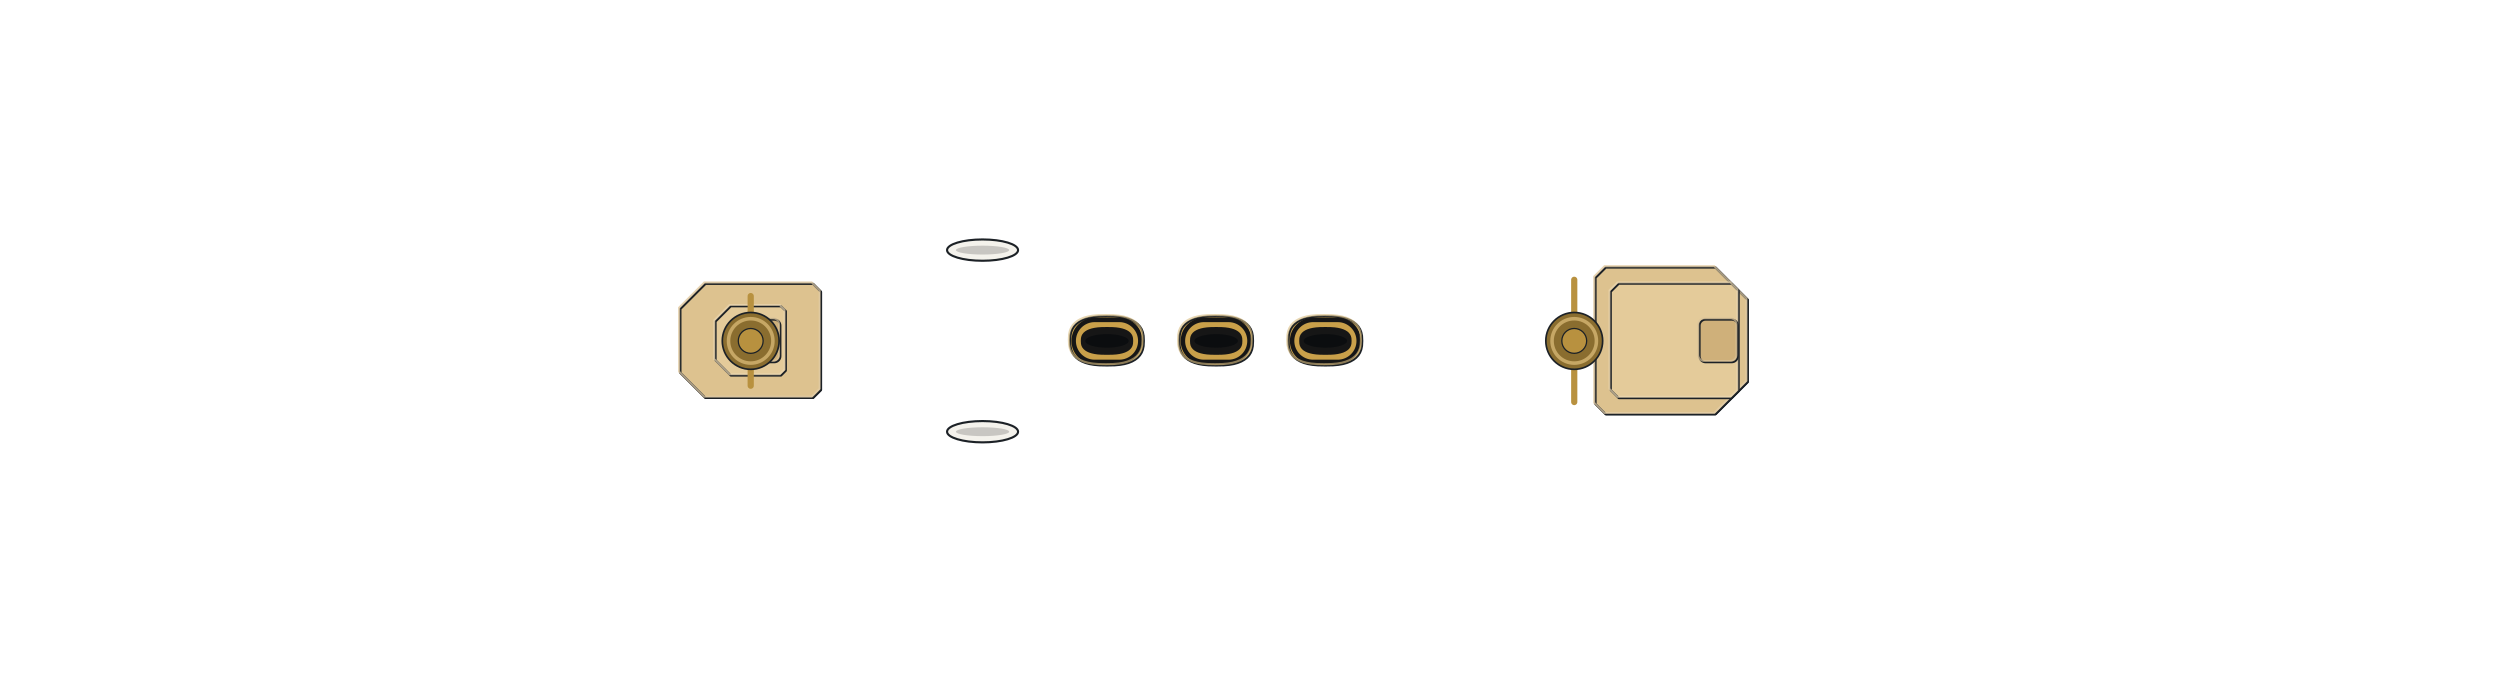
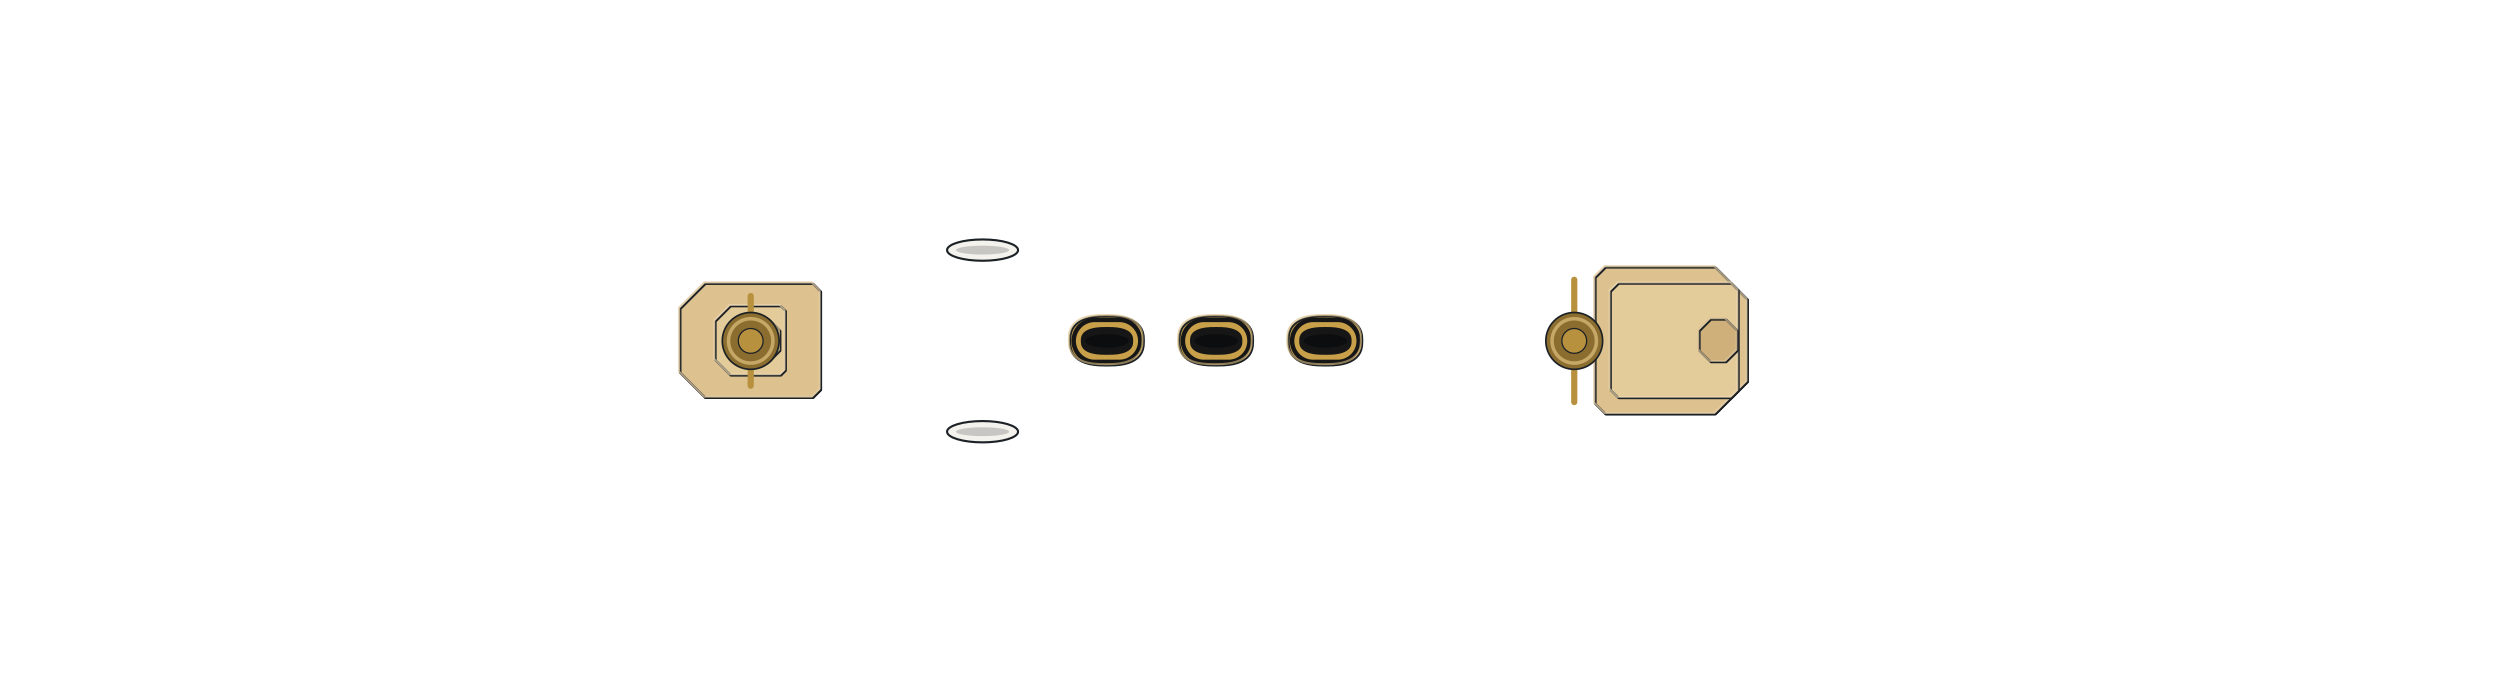
<svg xmlns="http://www.w3.org/2000/svg" width="1408" height="384" viewBox="-70.4 -19.2 140.8 38.4" shape-rendering="geometricPrecision">
  <defs>
    <clipPath id="hullclip">
      <path d="M-65.75,-5.799 L-65.745,-5.89 L-65.731,-5.981 L-65.707,-6.071 L-65.673,-6.162 L-65.63,-6.253 L-65.577,-6.343 L-65.515,-6.434 L-65.443,-6.524 L-65.362,-6.614 L-65.271,-6.703 L-65.17,-6.793 L-65.06,-6.882 L-64.941,-6.971 L-64.811,-7.06 L-64.673,-7.148 L-64.525,-7.236 L-64.368,-7.323 L-64.201,-7.41 L-64.025,-7.497 L-63.839,-7.583 L-63.645,-7.669 L-63.441,-7.754 L-63.227,-7.838 L-63.005,-7.922 L-62.773,-8.006 L-62.532,-8.088 L-62.282,-8.171 L-62.023,-8.252 L-61.755,-8.333 L-61.477,-8.413 L-61.191,-8.492 L-60.896,-8.571 L-60.592,-8.649 L-60.279,-8.726 L-59.957,-8.802 L-59.627,-8.878 L-59.288,-8.953 L-58.94,-9.026 L-58.584,-9.099 L-58.219,-9.171 L-57.845,-9.242 L-57.463,-9.312 L-57.073,-9.382 L-56.675,-9.45 L-56.268,-9.517 L-55.853,-9.583 L-55.429,-9.649 L-54.998,-9.713 L-54.559,-9.776 L-54.111,-9.838 L-53.656,-9.899 L-53.193,-9.959 L-52.722,-10.018 L-52.243,-10.075 L-51.757,-10.132 L-51.264,-10.187 L-50.762,-10.242 L-50.254,-10.295 L-49.738,-10.347 L-49.215,-10.398 L-48.684,-10.447 L-48.147,-10.496 L-47.602,-10.543 L-47.051,-10.589 L-46.492,-10.634 L-45.927,-10.677 L-45.355,-10.719 L-44.777,-10.761 L-44.192,-10.8 L-43.6,-10.839 L-43.002,-10.876 L-42.398,-10.913 L-41.788,-10.948 L-41.172,-10.981 L-40.549,-11.014 L-39.921,-11.045 L-39.287,-11.075 L-38.647,-11.104 L-38.001,-11.132 L-37.35,-11.158 L-36.694,-11.183 L-36.032,-11.207 L-35.365,-11.23 L-34.692,-11.252 L-34.015,-11.272 L-33.333,-11.292 L-32.645,-11.31 L-31.953,-11.327 L-31.257,-11.343 L-30.556,-11.358 L-29.85,-11.372 L-29.14,-11.385 L-28.426,-11.397 L-27.707,-11.407 L-26.985,-11.417 L-26.258,-11.426 L-25.528,-11.434 L-24.794,-11.442 L-24.056,-11.448 L-23.315,-11.453 L-22.571,-11.458 L-21.823,-11.462 L-21.072,-11.466 L-20.318,-11.468 L-19.561,-11.471 L-18.801,-11.472 L-18.038,-11.474 L-17.273,-11.474 L-16.505,-11.475 L-15.735,-11.475 L-14.963,-11.475 L-14.188,-11.475 L-13.411,-11.475 L-12.632,-11.475 L-11.852,-11.475 L-11.069,-11.475 L-10.286,-11.475 L-9.5,-11.475 L-8.713,-11.475 L-7.925,-11.475 L-7.136,-11.475 L-6.346,-11.475 L-5.555,-11.475 L-4.763,-11.475 L-3.97,-11.475 L-3.177,-11.475 L-2.383,-11.475 L-1.589,-11.475 L-0.794,-11.475 L-0,-11.475 L0.794,-11.475 L1.589,-11.475 L2.383,-11.475 L3.177,-11.475 L3.97,-11.475 L4.763,-11.475 L5.555,-11.475 L6.346,-11.475 L7.136,-11.475 L7.925,-11.475 L8.713,-11.475 L9.5,-11.475 L10.286,-11.475 L11.069,-11.475 L11.852,-11.475 L12.632,-11.475 L13.411,-11.475 L14.188,-11.475 L14.963,-11.474 L15.735,-11.473 L16.505,-11.471 L17.273,-11.468 L18.038,-11.465 L18.801,-11.46 L19.561,-11.453 L20.318,-11.445 L21.072,-11.435 L21.823,-11.424 L22.571,-11.41 L23.315,-11.394 L24.056,-11.375 L24.794,-11.354 L25.528,-11.33 L26.258,-11.304 L26.985,-11.274 L27.707,-11.242 L28.426,-11.206 L29.14,-11.166 L29.85,-11.124 L30.556,-11.077 L31.257,-11.028 L31.953,-10.974 L32.645,-10.916 L33.333,-10.855 L34.015,-10.79 L34.692,-10.721 L35.365,-10.647 L36.032,-10.57 L36.694,-10.489 L37.35,-10.403 L38.001,-10.313 L38.647,-10.219 L39.287,-10.121 L39.921,-10.019 L40.549,-9.913 L41.172,-9.803 L41.788,-9.688 L42.398,-9.57 L43.002,-9.448 L43.6,-9.322 L44.192,-9.192 L44.777,-9.058 L45.355,-8.921 L45.927,-8.78 L46.492,-8.636 L47.051,-8.488 L47.602,-8.338 L48.147,-8.184 L48.684,-8.027 L49.215,-7.867 L49.738,-7.705 L50.254,-7.54 L50.762,-7.373 L51.264,-7.203 L51.757,-7.032 L52.243,-6.858 L52.722,-6.683 L53.193,-6.506 L53.656,-6.328 L54.111,-6.149 L54.559,-5.969 L54.998,-5.788 L55.429,-5.606 L55.853,-5.424 L56.268,-5.242 L56.675,-5.06 L57.073,-4.878 L57.463,-4.697 L57.845,-4.516 L58.219,-4.336 L58.584,-4.157 L58.94,-3.98 L59.288,-3.804 L59.627,-3.629 L59.957,-3.457 L60.279,-3.287 L60.592,-3.119 L60.896,-2.953 L61.191,-2.79 L61.477,-2.63 L61.755,-2.474 L62.023,-2.32 L62.282,-2.17 L62.532,-2.024 L62.773,-1.882 L63.005,-1.743 L63.227,-1.609 L63.441,-1.479 L63.645,-1.354 L63.839,-1.234 L64.025,-1.118 L64.201,-1.008 L64.368,-0.902 L64.525,-0.802 L64.673,-0.707 L64.811,-0.618 L64.941,-0.534 L65.06,-0.457 L65.17,-0.385 L65.271,-0.319 L65.362,-0.259 L65.443,-0.205 L65.515,-0.157 L65.577,-0.115 L65.63,-0.08 L65.673,-0.051 L65.707,-0.029 L65.731,-0.013 L65.731,0.013 L65.707,0.029 L65.673,0.051 L65.63,0.08 L65.577,0.115 L65.515,0.157 L65.443,0.205 L65.362,0.259 L65.271,0.319 L65.17,0.385 L65.06,0.457 L64.941,0.534 L64.811,0.618 L64.673,0.707 L64.525,0.802 L64.368,0.902 L64.201,1.008 L64.025,1.118 L63.839,1.234 L63.645,1.354 L63.441,1.479 L63.227,1.609 L63.005,1.743 L62.773,1.882 L62.532,2.024 L62.282,2.17 L62.023,2.32 L61.755,2.474 L61.477,2.63 L61.191,2.79 L60.896,2.953 L60.592,3.119 L60.279,3.287 L59.957,3.457 L59.627,3.629 L59.288,3.804 L58.94,3.98 L58.584,4.157 L58.219,4.336 L57.845,4.516 L57.463,4.697 L57.073,4.878 L56.675,5.06 L56.268,5.242 L55.853,5.424 L55.429,5.606 L54.998,5.788 L54.559,5.969 L54.111,6.149 L53.656,6.328 L53.193,6.506 L52.722,6.683 L52.243,6.858 L51.757,7.032 L51.264,7.203 L50.762,7.373 L50.254,7.54 L49.738,7.705 L49.215,7.867 L48.684,8.027 L48.147,8.184 L47.602,8.338 L47.051,8.488 L46.492,8.636 L45.927,8.78 L45.355,8.921 L44.777,9.058 L44.192,9.192 L43.6,9.322 L43.002,9.448 L42.398,9.57 L41.788,9.688 L41.172,9.803 L40.549,9.913 L39.921,10.019 L39.287,10.121 L38.647,10.219 L38.001,10.313 L37.35,10.403 L36.694,10.489 L36.032,10.57 L35.365,10.647 L34.692,10.721 L34.015,10.79 L33.333,10.855 L32.645,10.916 L31.953,10.974 L31.257,11.028 L30.556,11.077 L29.85,11.124 L29.14,11.166 L28.426,11.206 L27.707,11.242 L26.985,11.274 L26.258,11.304 L25.528,11.33 L24.794,11.354 L24.056,11.375 L23.315,11.394 L22.571,11.41 L21.823,11.424 L21.072,11.435 L20.318,11.445 L19.561,11.453 L18.801,11.46 L18.038,11.465 L17.273,11.468 L16.505,11.471 L15.735,11.473 L14.963,11.474 L14.188,11.475 L13.411,11.475 L12.632,11.475 L11.852,11.475 L11.069,11.475 L10.286,11.475 L9.5,11.475 L8.713,11.475 L7.925,11.475 L7.136,11.475 L6.346,11.475 L5.555,11.475 L4.763,11.475 L3.97,11.475 L3.177,11.475 L2.383,11.475 L1.589,11.475 L0.794,11.475 L-0,11.475 L-0.794,11.475 L-1.589,11.475 L-2.383,11.475 L-3.177,11.475 L-3.97,11.475 L-4.763,11.475 L-5.555,11.475 L-6.346,11.475 L-7.136,11.475 L-7.925,11.475 L-8.713,11.475 L-9.5,11.475 L-10.286,11.475 L-11.069,11.475 L-11.852,11.475 L-12.632,11.475 L-13.411,11.475 L-14.188,11.475 L-14.963,11.475 L-15.735,11.475 L-16.505,11.475 L-17.273,11.474 L-18.038,11.474 L-18.801,11.472 L-19.561,11.471 L-20.318,11.468 L-21.072,11.466 L-21.823,11.462 L-22.571,11.458 L-23.315,11.453 L-24.056,11.448 L-24.794,11.442 L-25.528,11.434 L-26.258,11.426 L-26.985,11.417 L-27.707,11.407 L-28.426,11.397 L-29.14,11.385 L-29.85,11.372 L-30.556,11.358 L-31.257,11.343 L-31.953,11.327 L-32.645,11.31 L-33.333,11.292 L-34.015,11.272 L-34.692,11.252 L-35.365,11.23 L-36.032,11.207 L-36.694,11.183 L-37.35,11.158 L-38.001,11.132 L-38.647,11.104 L-39.287,11.075 L-39.921,11.045 L-40.549,11.014 L-41.172,10.981 L-41.788,10.948 L-42.398,10.913 L-43.002,10.876 L-43.6,10.839 L-44.192,10.8 L-44.777,10.761 L-45.355,10.719 L-45.927,10.677 L-46.492,10.634 L-47.051,10.589 L-47.602,10.543 L-48.147,10.496 L-48.684,10.447 L-49.215,10.398 L-49.738,10.347 L-50.254,10.295 L-50.762,10.242 L-51.264,10.187 L-51.757,10.132 L-52.243,10.075 L-52.722,10.018 L-53.193,9.959 L-53.656,9.899 L-54.111,9.838 L-54.559,9.776 L-54.998,9.713 L-55.429,9.649 L-55.853,9.583 L-56.268,9.517 L-56.675,9.45 L-57.073,9.382 L-57.463,9.312 L-57.845,9.242 L-58.219,9.171 L-58.584,9.099 L-58.94,9.026 L-59.288,8.953 L-59.627,8.878 L-59.957,8.802 L-60.279,8.726 L-60.592,8.649 L-60.896,8.571 L-61.191,8.492 L-61.477,8.413 L-61.755,8.333 L-62.023,8.252 L-62.282,8.171 L-62.532,8.088 L-62.773,8.006 L-63.005,7.922 L-63.227,7.838 L-63.441,7.754 L-63.645,7.669 L-63.839,7.583 L-64.025,7.497 L-64.201,7.41 L-64.368,7.323 L-64.525,7.236 L-64.673,7.148 L-64.811,7.06 L-64.941,6.971 L-65.06,6.882 L-65.17,6.793 L-65.271,6.703 L-65.362,6.614 L-65.443,6.524 L-65.515,6.434 L-65.577,6.343 L-65.63,6.253 L-65.673,6.162 L-65.707,6.071 L-65.731,5.981 L-65.745,5.89 L-65.75,5.799 Z" />
    </clipPath>
    <clipPath id="deckclip">
      <path d="M-65.75,-5.249 L-65.745,-5.34 L-65.731,-5.431 L-65.707,-5.521 L-65.673,-5.612 L-65.63,-5.703 L-65.577,-5.793 L-65.515,-5.884 L-65.443,-5.974 L-65.362,-6.064 L-65.271,-6.153 L-65.17,-6.243 L-65.06,-6.332 L-64.941,-6.421 L-64.811,-6.51 L-64.673,-6.598 L-64.525,-6.686 L-64.368,-6.773 L-64.201,-6.86 L-64.025,-6.947 L-63.839,-7.033 L-63.645,-7.119 L-63.441,-7.204 L-63.227,-7.288 L-63.005,-7.372 L-62.773,-7.456 L-62.532,-7.538 L-62.282,-7.621 L-62.023,-7.702 L-61.755,-7.783 L-61.477,-7.863 L-61.191,-7.942 L-60.896,-8.021 L-60.592,-8.099 L-60.279,-8.176 L-59.957,-8.252 L-59.627,-8.328 L-59.288,-8.403 L-58.94,-8.476 L-58.584,-8.549 L-58.219,-8.621 L-57.845,-8.692 L-57.463,-8.762 L-57.073,-8.832 L-56.675,-8.9 L-56.268,-8.967 L-55.853,-9.033 L-55.429,-9.099 L-54.998,-9.163 L-54.559,-9.226 L-54.111,-9.288 L-53.656,-9.349 L-53.193,-9.409 L-52.722,-9.468 L-52.243,-9.525 L-51.757,-9.582 L-51.264,-9.637 L-50.762,-9.692 L-50.254,-9.745 L-49.738,-9.797 L-49.215,-9.848 L-48.684,-9.897 L-48.147,-9.946 L-47.602,-9.993 L-47.051,-10.039 L-46.492,-10.084 L-45.927,-10.127 L-45.355,-10.169 L-44.777,-10.211 L-44.192,-10.25 L-43.6,-10.289 L-43.002,-10.326 L-42.398,-10.363 L-41.788,-10.398 L-41.172,-10.431 L-40.549,-10.464 L-39.921,-10.495 L-39.287,-10.525 L-38.647,-10.554 L-38.001,-10.582 L-37.35,-10.608 L-36.694,-10.633 L-36.032,-10.657 L-35.365,-10.68 L-34.692,-10.702 L-34.015,-10.722 L-33.333,-10.742 L-32.645,-10.76 L-31.953,-10.777 L-31.257,-10.793 L-30.556,-10.808 L-29.85,-10.822 L-29.14,-10.835 L-28.426,-10.847 L-27.707,-10.857 L-26.985,-10.867 L-26.258,-10.876 L-25.528,-10.884 L-24.794,-10.892 L-24.056,-10.898 L-23.315,-10.903 L-22.571,-10.908 L-21.823,-10.912 L-21.072,-10.916 L-20.318,-10.918 L-19.561,-10.921 L-18.801,-10.922 L-18.038,-10.924 L-17.273,-10.924 L-16.505,-10.925 L-15.735,-10.925 L-14.963,-10.925 L-14.188,-10.925 L-13.411,-10.925 L-12.632,-10.925 L-11.852,-10.925 L-11.069,-10.925 L-10.286,-10.925 L-9.5,-10.925 L-8.713,-10.925 L-7.925,-10.925 L-7.136,-10.925 L-6.346,-10.925 L-5.555,-10.925 L-4.763,-10.925 L-3.97,-10.925 L-3.177,-10.925 L-2.383,-10.925 L-1.589,-10.925 L-0.794,-10.925 L-0,-10.925 L0.794,-10.925 L1.589,-10.925 L2.383,-10.925 L3.177,-10.925 L3.97,-10.925 L4.763,-10.925 L5.555,-10.925 L6.346,-10.925 L7.136,-10.925 L7.925,-10.925 L8.713,-10.925 L9.5,-10.925 L10.286,-10.925 L11.069,-10.925 L11.852,-10.925 L12.632,-10.925 L13.411,-10.925 L14.188,-10.925 L14.963,-10.924 L15.735,-10.923 L16.505,-10.921 L17.273,-10.918 L18.038,-10.915 L18.801,-10.91 L19.561,-10.903 L20.318,-10.895 L21.072,-10.885 L21.823,-10.874 L22.571,-10.86 L23.315,-10.844 L24.056,-10.825 L24.794,-10.804 L25.528,-10.78 L26.258,-10.754 L26.985,-10.724 L27.707,-10.692 L28.426,-10.656 L29.14,-10.616 L29.85,-10.574 L30.556,-10.527 L31.257,-10.478 L31.953,-10.424 L32.645,-10.366 L33.333,-10.305 L34.015,-10.24 L34.692,-10.171 L35.365,-10.097 L36.032,-10.02 L36.694,-9.939 L37.35,-9.853 L38.001,-9.763 L38.647,-9.669 L39.287,-9.571 L39.921,-9.469 L40.549,-9.363 L41.172,-9.253 L41.788,-9.138 L42.398,-9.02 L43.002,-8.898 L43.6,-8.772 L44.192,-8.642 L44.777,-8.508 L45.355,-8.371 L45.927,-8.23 L46.492,-8.086 L47.051,-7.938 L47.602,-7.788 L48.147,-7.634 L48.684,-7.477 L49.215,-7.317 L49.738,-7.155 L50.254,-6.99 L50.762,-6.823 L51.264,-6.653 L51.757,-6.482 L52.243,-6.308 L52.722,-6.133 L53.193,-5.956 L53.656,-5.778 L54.111,-5.599 L54.559,-5.419 L54.998,-5.238 L55.429,-5.056 L55.853,-4.874 L56.268,-4.692 L56.675,-4.51 L57.073,-4.328 L57.463,-4.147 L57.845,-3.966 L58.219,-3.786 L58.584,-3.607 L58.94,-3.43 L59.288,-3.254 L59.627,-3.079 L59.957,-2.907 L60.279,-2.737 L60.592,-2.569 L60.896,-2.403 L61.191,-2.24 L61.477,-2.08 L61.755,-1.924 L62.023,-1.77 L62.282,-1.62 L62.532,-1.474 L62.773,-1.332 L63.005,-1.193 L63.227,-1.059 L63.441,-0.929 L63.645,-0.804 L63.839,-0.684 L64.025,-0.568 L64.201,-0.458 L64.368,-0.352 L64.525,-0.252 L64.673,-0.157 L64.811,-0.068 L64.811,0.068 L64.673,0.157 L64.525,0.252 L64.368,0.352 L64.201,0.458 L64.025,0.568 L63.839,0.684 L63.645,0.804 L63.441,0.929 L63.227,1.059 L63.005,1.193 L62.773,1.332 L62.532,1.474 L62.282,1.62 L62.023,1.77 L61.755,1.924 L61.477,2.08 L61.191,2.24 L60.896,2.403 L60.592,2.569 L60.279,2.737 L59.957,2.907 L59.627,3.079 L59.288,3.254 L58.94,3.43 L58.584,3.607 L58.219,3.786 L57.845,3.966 L57.463,4.147 L57.073,4.328 L56.675,4.51 L56.268,4.692 L55.853,4.874 L55.429,5.056 L54.998,5.238 L54.559,5.419 L54.111,5.599 L53.656,5.778 L53.193,5.956 L52.722,6.133 L52.243,6.308 L51.757,6.482 L51.264,6.653 L50.762,6.823 L50.254,6.99 L49.738,7.155 L49.215,7.317 L48.684,7.477 L48.147,7.634 L47.602,7.788 L47.051,7.938 L46.492,8.086 L45.927,8.23 L45.355,8.371 L44.777,8.508 L44.192,8.642 L43.6,8.772 L43.002,8.898 L42.398,9.02 L41.788,9.138 L41.172,9.253 L40.549,9.363 L39.921,9.469 L39.287,9.571 L38.647,9.669 L38.001,9.763 L37.35,9.853 L36.694,9.939 L36.032,10.02 L35.365,10.097 L34.692,10.171 L34.015,10.24 L33.333,10.305 L32.645,10.366 L31.953,10.424 L31.257,10.478 L30.556,10.527 L29.85,10.574 L29.14,10.616 L28.426,10.656 L27.707,10.692 L26.985,10.724 L26.258,10.754 L25.528,10.78 L24.794,10.804 L24.056,10.825 L23.315,10.844 L22.571,10.86 L21.823,10.874 L21.072,10.885 L20.318,10.895 L19.561,10.903 L18.801,10.91 L18.038,10.915 L17.273,10.918 L16.505,10.921 L15.735,10.923 L14.963,10.924 L14.188,10.925 L13.411,10.925 L12.632,10.925 L11.852,10.925 L11.069,10.925 L10.286,10.925 L9.5,10.925 L8.713,10.925 L7.925,10.925 L7.136,10.925 L6.346,10.925 L5.555,10.925 L4.763,10.925 L3.97,10.925 L3.177,10.925 L2.383,10.925 L1.589,10.925 L0.794,10.925 L-0,10.925 L-0.794,10.925 L-1.589,10.925 L-2.383,10.925 L-3.177,10.925 L-3.97,10.925 L-4.763,10.925 L-5.555,10.925 L-6.346,10.925 L-7.136,10.925 L-7.925,10.925 L-8.713,10.925 L-9.5,10.925 L-10.286,10.925 L-11.069,10.925 L-11.852,10.925 L-12.632,10.925 L-13.411,10.925 L-14.188,10.925 L-14.963,10.925 L-15.735,10.925 L-16.505,10.925 L-17.273,10.924 L-18.038,10.924 L-18.801,10.922 L-19.561,10.921 L-20.318,10.918 L-21.072,10.916 L-21.823,10.912 L-22.571,10.908 L-23.315,10.903 L-24.056,10.898 L-24.794,10.892 L-25.528,10.884 L-26.258,10.876 L-26.985,10.867 L-27.707,10.857 L-28.426,10.847 L-29.14,10.835 L-29.85,10.822 L-30.556,10.808 L-31.257,10.793 L-31.953,10.777 L-32.645,10.76 L-33.333,10.742 L-34.015,10.722 L-34.692,10.702 L-35.365,10.68 L-36.032,10.657 L-36.694,10.633 L-37.35,10.608 L-38.001,10.582 L-38.647,10.554 L-39.287,10.525 L-39.921,10.495 L-40.549,10.464 L-41.172,10.431 L-41.788,10.398 L-42.398,10.363 L-43.002,10.326 L-43.6,10.289 L-44.192,10.25 L-44.777,10.211 L-45.355,10.169 L-45.927,10.127 L-46.492,10.084 L-47.051,10.039 L-47.602,9.993 L-48.147,9.946 L-48.684,9.897 L-49.215,9.848 L-49.738,9.797 L-50.254,9.745 L-50.762,9.692 L-51.264,9.637 L-51.757,9.582 L-52.243,9.525 L-52.722,9.468 L-53.193,9.409 L-53.656,9.349 L-54.111,9.288 L-54.559,9.226 L-54.998,9.163 L-55.429,9.099 L-55.853,9.033 L-56.268,8.967 L-56.675,8.9 L-57.073,8.832 L-57.463,8.762 L-57.845,8.692 L-58.219,8.621 L-58.584,8.549 L-58.94,8.476 L-59.288,8.403 L-59.627,8.328 L-59.957,8.252 L-60.279,8.176 L-60.592,8.099 L-60.896,8.021 L-61.191,7.942 L-61.477,7.863 L-61.755,7.783 L-62.023,7.702 L-62.282,7.621 L-62.532,7.538 L-62.773,7.456 L-63.005,7.372 L-63.227,7.288 L-63.441,7.204 L-63.645,7.119 L-63.839,7.033 L-64.025,6.947 L-64.201,6.86 L-64.368,6.773 L-64.525,6.686 L-64.673,6.598 L-64.811,6.51 L-64.941,6.421 L-65.06,6.332 L-65.17,6.243 L-65.271,6.153 L-65.362,6.064 L-65.443,5.974 L-65.515,5.884 L-65.577,5.793 L-65.63,5.703 L-65.673,5.612 L-65.707,5.521 L-65.731,5.431 L-65.745,5.34 L-65.75,5.249 Z" />
    </clipPath>
  </defs>
  <path d="M28.036,2.313 L26.218,4.131 L20.039,4.131 L19.461,3.553 L19.461,-3.553 L20.039,-4.131 L26.218,-4.131 L28.036,-2.313 Z" fill="#d6b984" stroke="#1c2126" stroke-width="0.12" stroke-linejoin="round" />
  <path d="M28.036,2.313 L26.218,4.131 L20.039,4.131 L19.461,3.553 L19.461,-3.553 L20.039,-4.131 L26.218,-4.131 L28.036,-2.313 Z" fill="none" stroke="#e0caa3" stroke-width="0.108" transform="translate(-0.072,-0.072)" stroke-opacity="0.7" />
  <path d="M28.036,2.313 L26.218,4.131 L20.039,4.131 L19.461,3.553 L19.461,-3.553 L20.039,-4.131 L26.218,-4.131 L28.036,-2.313 Z" fill="#ddc28f" stroke="#1c2126" stroke-width="0.12" stroke-linejoin="round" />
  <path d="M28.036,2.313 L26.218,4.131 L20.039,4.131 L19.461,3.553 L19.461,-3.553 L20.039,-4.131 L26.218,-4.131 L28.036,-2.313 Z" fill="none" stroke="#e6d1ab" stroke-width="0.108" transform="translate(-0.072,-0.072)" stroke-opacity="0.7" />
  <path d="M27.127,3.222 L20.77,3.222 L20.319,2.771 L20.319,-2.771 L20.77,-3.222 L27.127,-3.222 L27.522,-2.827 L27.522,2.827 Z" fill="#e4cb9a" stroke="#1c2126" stroke-width="0.12" stroke-linejoin="round" />
  <path d="M27.127,3.222 L20.77,3.222 L20.319,2.771 L20.319,-2.771 L20.77,-3.222 L27.127,-3.222 L27.522,-2.827 L27.522,2.827 Z" fill="none" stroke="#ebd8b3" stroke-width="0.108" transform="translate(-0.072,-0.072)" stroke-opacity="0.7" />
  <path d="M-24.161,2.763 L-24.611,3.213 L-30.665,3.213 L-32.079,1.799 L-32.079,-1.799 L-30.665,-3.213 L-24.611,-3.213 L-24.161,-2.763 Z" fill="#d6b984" stroke="#1c2126" stroke-width="0.12" stroke-linejoin="round" />
  <path d="M-24.161,2.763 L-24.611,3.213 L-30.665,3.213 L-32.079,1.799 L-32.079,-1.799 L-30.665,-3.213 L-24.611,-3.213 L-24.161,-2.763 Z" fill="none" stroke="#e0caa3" stroke-width="0.108" transform="translate(-0.072,-0.072)" stroke-opacity="0.7" />
  <path d="M-24.611,3.213 L-30.665,3.213 L-32.079,1.799 L-32.079,-1.799 L-30.665,-3.213 L-24.611,-3.213 L-24.161,-2.763 L-24.161,2.763 Z" fill="#ddc28f" stroke="#1c2126" stroke-width="0.12" stroke-linejoin="round" />
  <path d="M-24.611,3.213 L-30.665,3.213 L-32.079,1.799 L-32.079,-1.799 L-30.665,-3.213 L-24.611,-3.213 L-24.161,-2.763 L-24.161,2.763 Z" fill="none" stroke="#e6d1ab" stroke-width="0.108" transform="translate(-0.072,-0.072)" stroke-opacity="0.7" />
  <path d="M-26.141,1.678 L-26.414,1.951 L-29.241,1.951 L-30.1,1.092 L-30.1,-1.092 L-29.241,-1.951 L-26.414,-1.951 L-26.141,-1.678 Z" fill="#e4cb9a" stroke="#1c2126" stroke-width="0.12" stroke-linejoin="round" />
  <path d="M-26.141,1.678 L-26.414,1.951 L-29.241,1.951 L-30.1,1.092 L-30.1,-1.092 L-29.241,-1.951 L-26.414,-1.951 L-26.141,-1.678 Z" fill="none" stroke="#ebd8b3" stroke-width="0.108" transform="translate(-0.072,-0.072)" stroke-opacity="0.7" />
-   <path d="M25.658,-1.2 L27.13,-1.2 A0.339,0.339 0 0 1 27.469,-0.861 L27.469,0.861 A0.339,0.339 0 0 1 27.13,1.2 L25.658,1.2 A0.339,0.339 0 0 1 25.319,0.861 L25.319,-0.861 A0.339,0.339 0 0 1 25.658,-1.2 Z" fill="#cfb07a" stroke="#1c2126" stroke-width="0.12" stroke-linejoin="round" />
-   <path d="M25.658,-1.2 L27.13,-1.2 A0.339,0.339 0 0 1 27.469,-0.861 L27.469,0.861 A0.339,0.339 0 0 1 27.13,1.2 L25.658,1.2 A0.339,0.339 0 0 1 25.319,0.861 L25.319,-0.861 A0.339,0.339 0 0 1 25.658,-1.2 Z" fill="none" stroke="#dbc49b" stroke-width="0.108" transform="translate(-0.072,-0.072)" stroke-opacity="0.7" />
-   <path d="M-28.261,-1.2 L-26.789,-1.2 A0.339,0.339 0 0 1 -26.45,-0.861 L-26.45,0.861 A0.339,0.339 0 0 1 -26.789,1.2 L-28.261,1.2 A0.339,0.339 0 0 1 -28.6,0.861 L-28.6,-0.861 A0.339,0.339 0 0 1 -28.261,-1.2 Z" fill="#cfb07a" stroke="#1c2126" stroke-width="0.12" stroke-linejoin="round" />
-   <path d="M-28.261,-1.2 L-26.789,-1.2 A0.339,0.339 0 0 1 -26.45,-0.861 L-26.45,0.861 A0.339,0.339 0 0 1 -26.789,1.2 L-28.261,1.2 A0.339,0.339 0 0 1 -28.6,0.861 L-28.6,-0.861 A0.339,0.339 0 0 1 -28.261,-1.2 Z" fill="none" stroke="#dbc49b" stroke-width="0.108" transform="translate(-0.072,-0.072)" stroke-opacity="0.7" />
+   <path d="M27.469,-0.555 L27.469,0.555 L26.824,1.2 L25.964,1.2 L25.319,0.555 L25.319,-0.555 L25.964,-1.2 L26.824,-1.2 Z" fill="#cfb07a" stroke="#1c2126" stroke-width="0.12" stroke-linejoin="round" />
+   <path d="M27.469,-0.555 L27.469,0.555 L26.824,1.2 L25.964,1.2 L25.319,0.555 L25.319,-0.555 L25.964,-1.2 L26.824,-1.2 Z" fill="none" stroke="#dbc49b" stroke-width="0.108" transform="translate(-0.072,-0.072)" stroke-opacity="0.7" />
+   <path d="M-26.45,-0.555 L-26.45,0.555 L-27.095,1.2 L-27.955,1.2 L-28.6,0.555 L-28.6,-0.555 L-27.955,-1.2 L-27.095,-1.2 Z" fill="#cfb07a" stroke="#1c2126" stroke-width="0.12" stroke-linejoin="round" />
+   <path d="M-26.45,-0.555 L-26.45,0.555 L-27.095,1.2 L-27.955,1.2 L-28.6,0.555 L-28.6,-0.555 L-27.955,-1.2 L-27.095,-1.2 Z" fill="none" stroke="#dbc49b" stroke-width="0.108" transform="translate(-0.072,-0.072)" stroke-opacity="0.7" />
  <ellipse cx="-15.062" cy="5.114" rx="2" ry="0.6" fill="#f4f2ec" stroke="#1c2126" stroke-width="0.12" stroke-linejoin="round" />
  <ellipse cx="-15.062" cy="5.114" rx="1.5" ry="0.25" fill="#c8c6c2" />
  <ellipse cx="-15.062" cy="-5.114" rx="2" ry="0.6" fill="#f4f2ec" stroke="#1c2126" stroke-width="0.12" stroke-linejoin="round" />
  <ellipse cx="-15.062" cy="-5.114" rx="1.5" ry="0.25" fill="#c8c6c2" />
  <path d="M6.322,0 L6.308,0.289 L6.267,0.489 L6.199,0.661 L6.104,0.812 L5.983,0.944 L5.836,1.06 L5.663,1.158 L5.464,1.239 L5.238,1.302 L4.98,1.347 L4.68,1.374 L4.246,1.383 L3.813,1.374 L3.513,1.347 L3.255,1.302 L3.029,1.239 L2.83,1.158 L2.657,1.06 L2.51,0.944 L2.388,0.812 L2.294,0.661 L2.226,0.489 L2.185,0.289 L2.171,0 L2.185,-0.289 L2.226,-0.489 L2.294,-0.661 L2.388,-0.812 L2.51,-0.944 L2.657,-1.06 L2.83,-1.158 L3.029,-1.239 L3.255,-1.302 L3.513,-1.347 L3.813,-1.374 L4.246,-1.383 L4.68,-1.374 L4.98,-1.347 L5.238,-1.302 L5.464,-1.239 L5.663,-1.158 L5.836,-1.06 L5.983,-0.944 L6.104,-0.812 L6.199,-0.661 L6.267,-0.489 L6.308,-0.289 Z" fill="#c9a04a" stroke="#1c2126" stroke-width="0.12" stroke-linejoin="round" />
  <path d="M5.722,0 L5.712,0.164 L5.683,0.277 L5.634,0.374 L5.567,0.46 L5.481,0.535 L5.376,0.6 L5.253,0.656 L5.112,0.701 L4.951,0.737 L4.768,0.763 L4.554,0.778 L4.246,0.783 L3.938,0.778 L3.725,0.763 L3.542,0.737 L3.381,0.701 L3.239,0.656 L3.116,0.6 L3.012,0.535 L2.926,0.46 L2.858,0.374 L2.81,0.277 L2.781,0.164 L2.771,0 L2.781,-0.164 L2.81,-0.277 L2.858,-0.374 L2.926,-0.46 L3.012,-0.535 L3.116,-0.6 L3.239,-0.656 L3.381,-0.701 L3.542,-0.737 L3.725,-0.763 L3.938,-0.778 L4.246,-0.783 L4.554,-0.778 L4.768,-0.763 L4.951,-0.737 L5.112,-0.701 L5.253,-0.656 L5.376,-0.6 L5.481,-0.535 L5.567,-0.46 L5.634,-0.374 L5.683,-0.277 L5.712,-0.164 Z" fill="#161616" />
  <path d="M3.555,-1.183 L4.938,-1.183 A1.183,1.183 0 0 1 6.122,0 L6.122,0 A1.183,1.183 0 0 1 4.938,1.183 L3.555,1.183 A1.183,1.183 0 0 1 2.371,0 L2.371,0 A1.183,1.183 0 0 1 3.555,-1.183 Z" fill="none" stroke="#161616" stroke-width="0.25" />
  <ellipse cx="4.246" cy="0" rx="1.225" ry="0.383" fill="#0b0d0f" />
  <path d="M6.322,0 L6.308,0.289 L6.267,0.489 L6.199,0.661 L6.104,0.812 L5.983,0.944 L5.836,1.06 L5.663,1.158 L5.464,1.239 L5.238,1.302 L4.98,1.347 L4.68,1.374 L4.246,1.383 L3.813,1.374 L3.513,1.347 L3.255,1.302 L3.029,1.239 L2.83,1.158 L2.657,1.06 L2.51,0.944 L2.388,0.812 L2.294,0.661 L2.226,0.489 L2.185,0.289 L2.171,0 L2.185,-0.289 L2.226,-0.489 L2.294,-0.661 L2.388,-0.812 L2.51,-0.944 L2.657,-1.06 L2.83,-1.158 L3.029,-1.239 L3.255,-1.302 L3.513,-1.347 L3.813,-1.374 L4.246,-1.383 L4.68,-1.374 L4.98,-1.347 L5.238,-1.302 L5.464,-1.239 L5.663,-1.158 L5.836,-1.06 L5.983,-0.944 L6.104,-0.812 L6.199,-0.661 L6.267,-0.489 L6.308,-0.289 Z" fill="none" stroke="#d9bc80" stroke-width="0.12" transform="translate(-0.072,-0.072)" stroke-opacity="0.6" />
  <path d="M0.171,0 L0.157,0.289 L0.116,0.489 L0.048,0.661 L-0.046,0.812 L-0.167,0.944 L-0.315,1.06 L-0.487,1.158 L-0.687,1.239 L-0.913,1.302 L-1.17,1.347 L-1.471,1.374 L-1.904,1.383 L-2.337,1.374 L-2.638,1.347 L-2.895,1.302 L-3.122,1.239 L-3.321,1.158 L-3.494,1.06 L-3.641,0.944 L-3.762,0.812 L-3.857,0.661 L-3.925,0.489 L-3.966,0.289 L-3.979,0 L-3.966,-0.289 L-3.925,-0.489 L-3.857,-0.661 L-3.762,-0.812 L-3.641,-0.944 L-3.494,-1.06 L-3.321,-1.158 L-3.122,-1.239 L-2.895,-1.302 L-2.638,-1.347 L-2.337,-1.374 L-1.904,-1.383 L-1.471,-1.374 L-1.17,-1.347 L-0.913,-1.302 L-0.687,-1.239 L-0.487,-1.158 L-0.315,-1.06 L-0.167,-0.944 L-0.046,-0.812 L0.048,-0.661 L0.116,-0.489 L0.157,-0.289 Z" fill="#c9a04a" stroke="#1c2126" stroke-width="0.12" stroke-linejoin="round" />
  <path d="M-0.429,0 L-0.439,0.164 L-0.468,0.277 L-0.516,0.374 L-0.583,0.46 L-0.67,0.535 L-0.774,0.6 L-0.897,0.656 L-1.039,0.701 L-1.199,0.737 L-1.383,0.763 L-1.596,0.778 L-1.904,0.783 L-2.212,0.778 L-2.426,0.763 L-2.609,0.737 L-2.77,0.701 L-2.911,0.656 L-3.034,0.6 L-3.139,0.535 L-3.225,0.46 L-3.292,0.374 L-3.341,0.277 L-3.37,0.164 L-3.379,0 L-3.37,-0.164 L-3.341,-0.277 L-3.292,-0.374 L-3.225,-0.46 L-3.139,-0.535 L-3.034,-0.6 L-2.911,-0.656 L-2.77,-0.701 L-2.609,-0.737 L-2.426,-0.763 L-2.212,-0.778 L-1.904,-0.783 L-1.596,-0.778 L-1.383,-0.763 L-1.199,-0.737 L-1.039,-0.701 L-0.897,-0.656 L-0.774,-0.6 L-0.67,-0.535 L-0.583,-0.46 L-0.516,-0.374 L-0.468,-0.277 L-0.439,-0.164 Z" fill="#161616" />
  <path d="M-2.596,-1.183 L-1.212,-1.183 A1.183,1.183 0 0 1 -0.029,0 L-0.029,0 A1.183,1.183 0 0 1 -1.212,1.183 L-2.596,1.183 A1.183,1.183 0 0 1 -3.779,0 L-3.779,0 A1.183,1.183 0 0 1 -2.596,-1.183 Z" fill="none" stroke="#161616" stroke-width="0.25" />
  <ellipse cx="-1.904" cy="0" rx="1.225" ry="0.383" fill="#0b0d0f" />
  <path d="M0.171,0 L0.157,0.289 L0.116,0.489 L0.048,0.661 L-0.046,0.812 L-0.167,0.944 L-0.315,1.06 L-0.487,1.158 L-0.687,1.239 L-0.913,1.302 L-1.17,1.347 L-1.471,1.374 L-1.904,1.383 L-2.337,1.374 L-2.638,1.347 L-2.895,1.302 L-3.122,1.239 L-3.321,1.158 L-3.494,1.06 L-3.641,0.944 L-3.762,0.812 L-3.857,0.661 L-3.925,0.489 L-3.966,0.289 L-3.979,0 L-3.966,-0.289 L-3.925,-0.489 L-3.857,-0.661 L-3.762,-0.812 L-3.641,-0.944 L-3.494,-1.06 L-3.321,-1.158 L-3.122,-1.239 L-2.895,-1.302 L-2.638,-1.347 L-2.337,-1.374 L-1.904,-1.383 L-1.471,-1.374 L-1.17,-1.347 L-0.913,-1.302 L-0.687,-1.239 L-0.487,-1.158 L-0.315,-1.06 L-0.167,-0.944 L-0.046,-0.812 L0.048,-0.661 L0.116,-0.489 L0.157,-0.289 Z" fill="none" stroke="#d9bc80" stroke-width="0.12" transform="translate(-0.072,-0.072)" stroke-opacity="0.6" />
  <path d="M-5.979,0 L-5.993,0.289 L-6.034,0.489 L-6.102,0.661 L-6.197,0.812 L-6.318,0.944 L-6.465,1.06 L-6.638,1.158 L-6.837,1.239 L-7.063,1.302 L-7.321,1.347 L-7.621,1.374 L-8.055,1.383 L-8.488,1.374 L-8.788,1.347 L-9.046,1.302 L-9.272,1.239 L-9.471,1.158 L-9.644,1.06 L-9.791,0.944 L-9.912,0.812 L-10.007,0.661 L-10.075,0.489 L-10.116,0.289 L-10.13,0 L-10.116,-0.289 L-10.075,-0.489 L-10.007,-0.661 L-9.912,-0.812 L-9.791,-0.944 L-9.644,-1.06 L-9.471,-1.158 L-9.272,-1.239 L-9.046,-1.302 L-8.788,-1.347 L-8.488,-1.374 L-8.055,-1.383 L-7.621,-1.374 L-7.321,-1.347 L-7.063,-1.302 L-6.837,-1.239 L-6.638,-1.158 L-6.465,-1.06 L-6.318,-0.944 L-6.197,-0.812 L-6.102,-0.661 L-6.034,-0.489 L-5.993,-0.289 Z" fill="#c9a04a" stroke="#1c2126" stroke-width="0.12" stroke-linejoin="round" />
  <path d="M-6.579,0 L-6.589,0.164 L-6.618,0.277 L-6.667,0.374 L-6.734,0.46 L-6.82,0.535 L-6.925,0.6 L-7.048,0.656 L-7.189,0.701 L-7.35,0.737 L-7.533,0.763 L-7.747,0.778 L-8.055,0.783 L-8.363,0.778 L-8.576,0.763 L-8.759,0.737 L-8.92,0.701 L-9.062,0.656 L-9.185,0.6 L-9.289,0.535 L-9.375,0.46 L-9.443,0.374 L-9.491,0.277 L-9.52,0.164 L-9.53,0 L-9.52,-0.164 L-9.491,-0.277 L-9.443,-0.374 L-9.375,-0.46 L-9.289,-0.535 L-9.185,-0.6 L-9.062,-0.656 L-8.92,-0.701 L-8.759,-0.737 L-8.576,-0.763 L-8.363,-0.778 L-8.055,-0.783 L-7.747,-0.778 L-7.533,-0.763 L-7.35,-0.737 L-7.189,-0.701 L-7.048,-0.656 L-6.925,-0.6 L-6.82,-0.535 L-6.734,-0.46 L-6.667,-0.374 L-6.618,-0.277 L-6.589,-0.164 Z" fill="#161616" />
  <path d="M-8.746,-1.183 L-7.363,-1.183 A1.183,1.183 0 0 1 -6.179,0 L-6.179,0 A1.183,1.183 0 0 1 -7.363,1.183 L-8.746,1.183 A1.183,1.183 0 0 1 -9.93,0 L-9.93,0 A1.183,1.183 0 0 1 -8.746,-1.183 Z" fill="none" stroke="#161616" stroke-width="0.25" />
  <ellipse cx="-8.055" cy="0" rx="1.225" ry="0.383" fill="#0b0d0f" />
  <path d="M-5.979,0 L-5.993,0.289 L-6.034,0.489 L-6.102,0.661 L-6.197,0.812 L-6.318,0.944 L-6.465,1.06 L-6.638,1.158 L-6.837,1.239 L-7.063,1.302 L-7.321,1.347 L-7.621,1.374 L-8.055,1.383 L-8.488,1.374 L-8.788,1.347 L-9.046,1.302 L-9.272,1.239 L-9.471,1.158 L-9.644,1.06 L-9.791,0.944 L-9.912,0.812 L-10.007,0.661 L-10.075,0.489 L-10.116,0.289 L-10.13,0 L-10.116,-0.289 L-10.075,-0.489 L-10.007,-0.661 L-9.912,-0.812 L-9.791,-0.944 L-9.644,-1.06 L-9.471,-1.158 L-9.272,-1.239 L-9.046,-1.302 L-8.788,-1.347 L-8.488,-1.374 L-8.055,-1.383 L-7.621,-1.374 L-7.321,-1.347 L-7.063,-1.302 L-6.837,-1.239 L-6.638,-1.158 L-6.465,-1.06 L-6.318,-0.944 L-6.197,-0.812 L-6.102,-0.661 L-6.034,-0.489 L-5.993,-0.289 Z" fill="none" stroke="#d9bc80" stroke-width="0.12" transform="translate(-0.072,-0.072)" stroke-opacity="0.6" />
  <line x1="18.261" y1="-3.442" x2="18.261" y2="3.442" stroke="#b8913f" stroke-width="0.35" stroke-linecap="round" />
  <circle cx="18.261" cy="0" r="1.6" fill="#8a6d2f" stroke="#1c2126" stroke-width="0.096" stroke-linejoin="round" />
  <circle cx="18.261" cy="0" r="1.25" fill="none" stroke="#c6a765" stroke-width="0.2" />
  <circle cx="18.261" cy="0" r="0.7" fill="#b8913f" stroke="#1c2126" stroke-width="0.072" stroke-linejoin="round" />
  <line x1="-28.12" y1="-2.524" x2="-28.12" y2="2.524" stroke="#b8913f" stroke-width="0.35" stroke-linecap="round" />
  <circle cx="-28.12" cy="0" r="1.6" fill="#8a6d2f" stroke="#1c2126" stroke-width="0.096" stroke-linejoin="round" />
  <circle cx="-28.12" cy="0" r="1.25" fill="none" stroke="#c6a765" stroke-width="0.2" />
  <circle cx="-28.12" cy="0" r="0.7" fill="#b8913f" stroke="#1c2126" stroke-width="0.072" stroke-linejoin="round" />
</svg>
